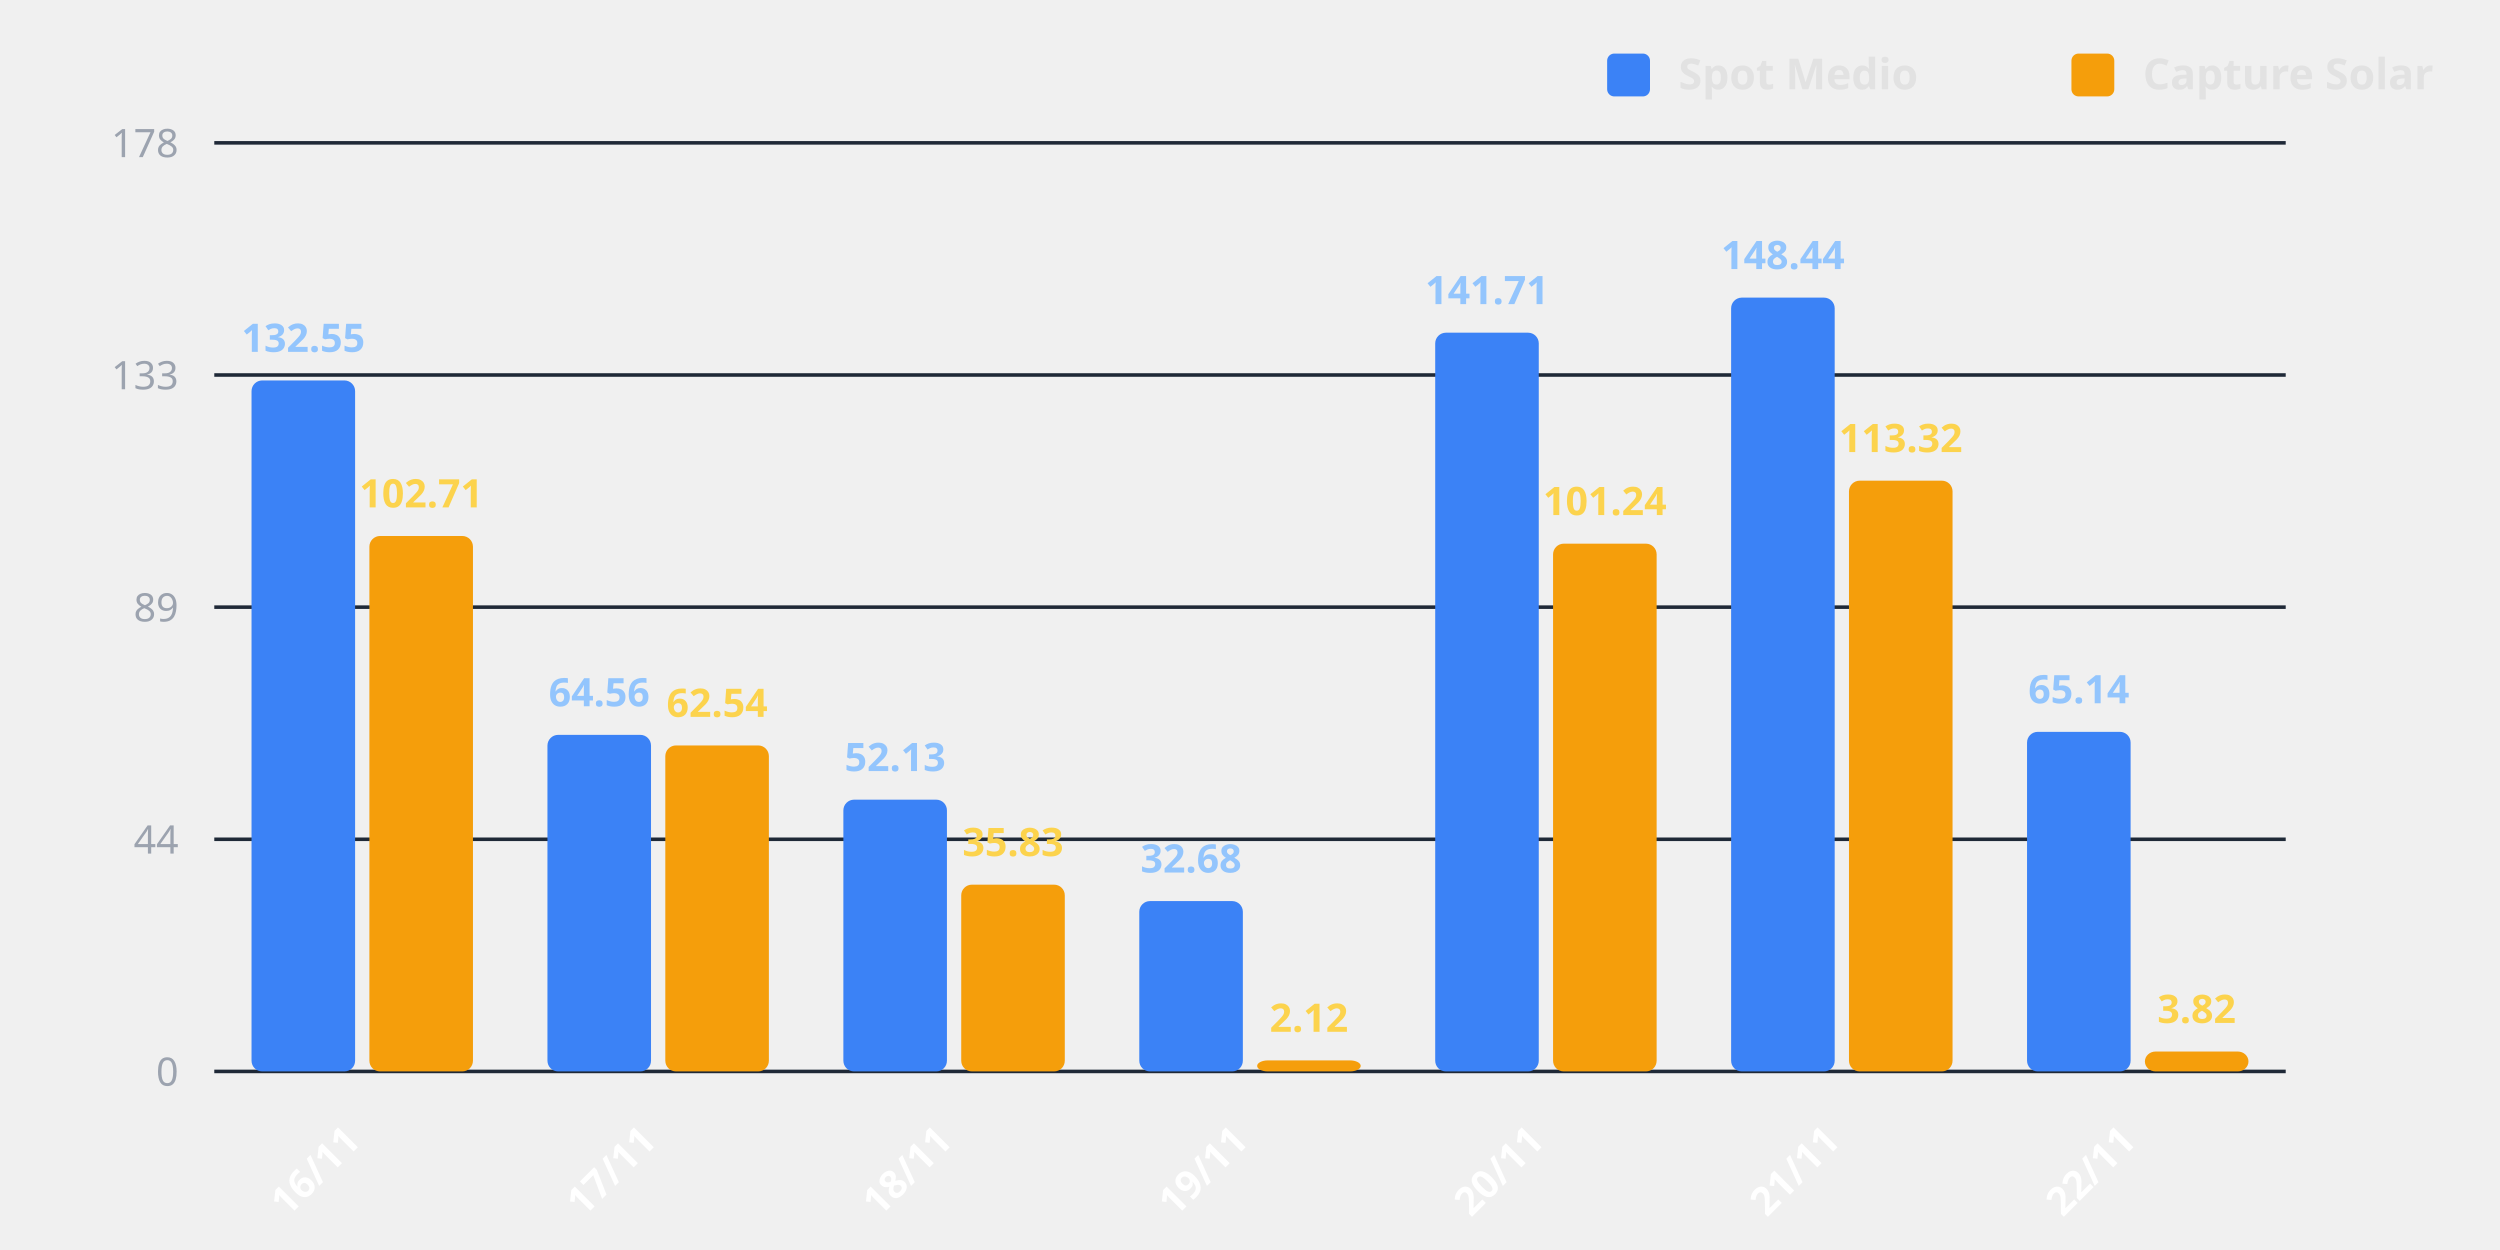
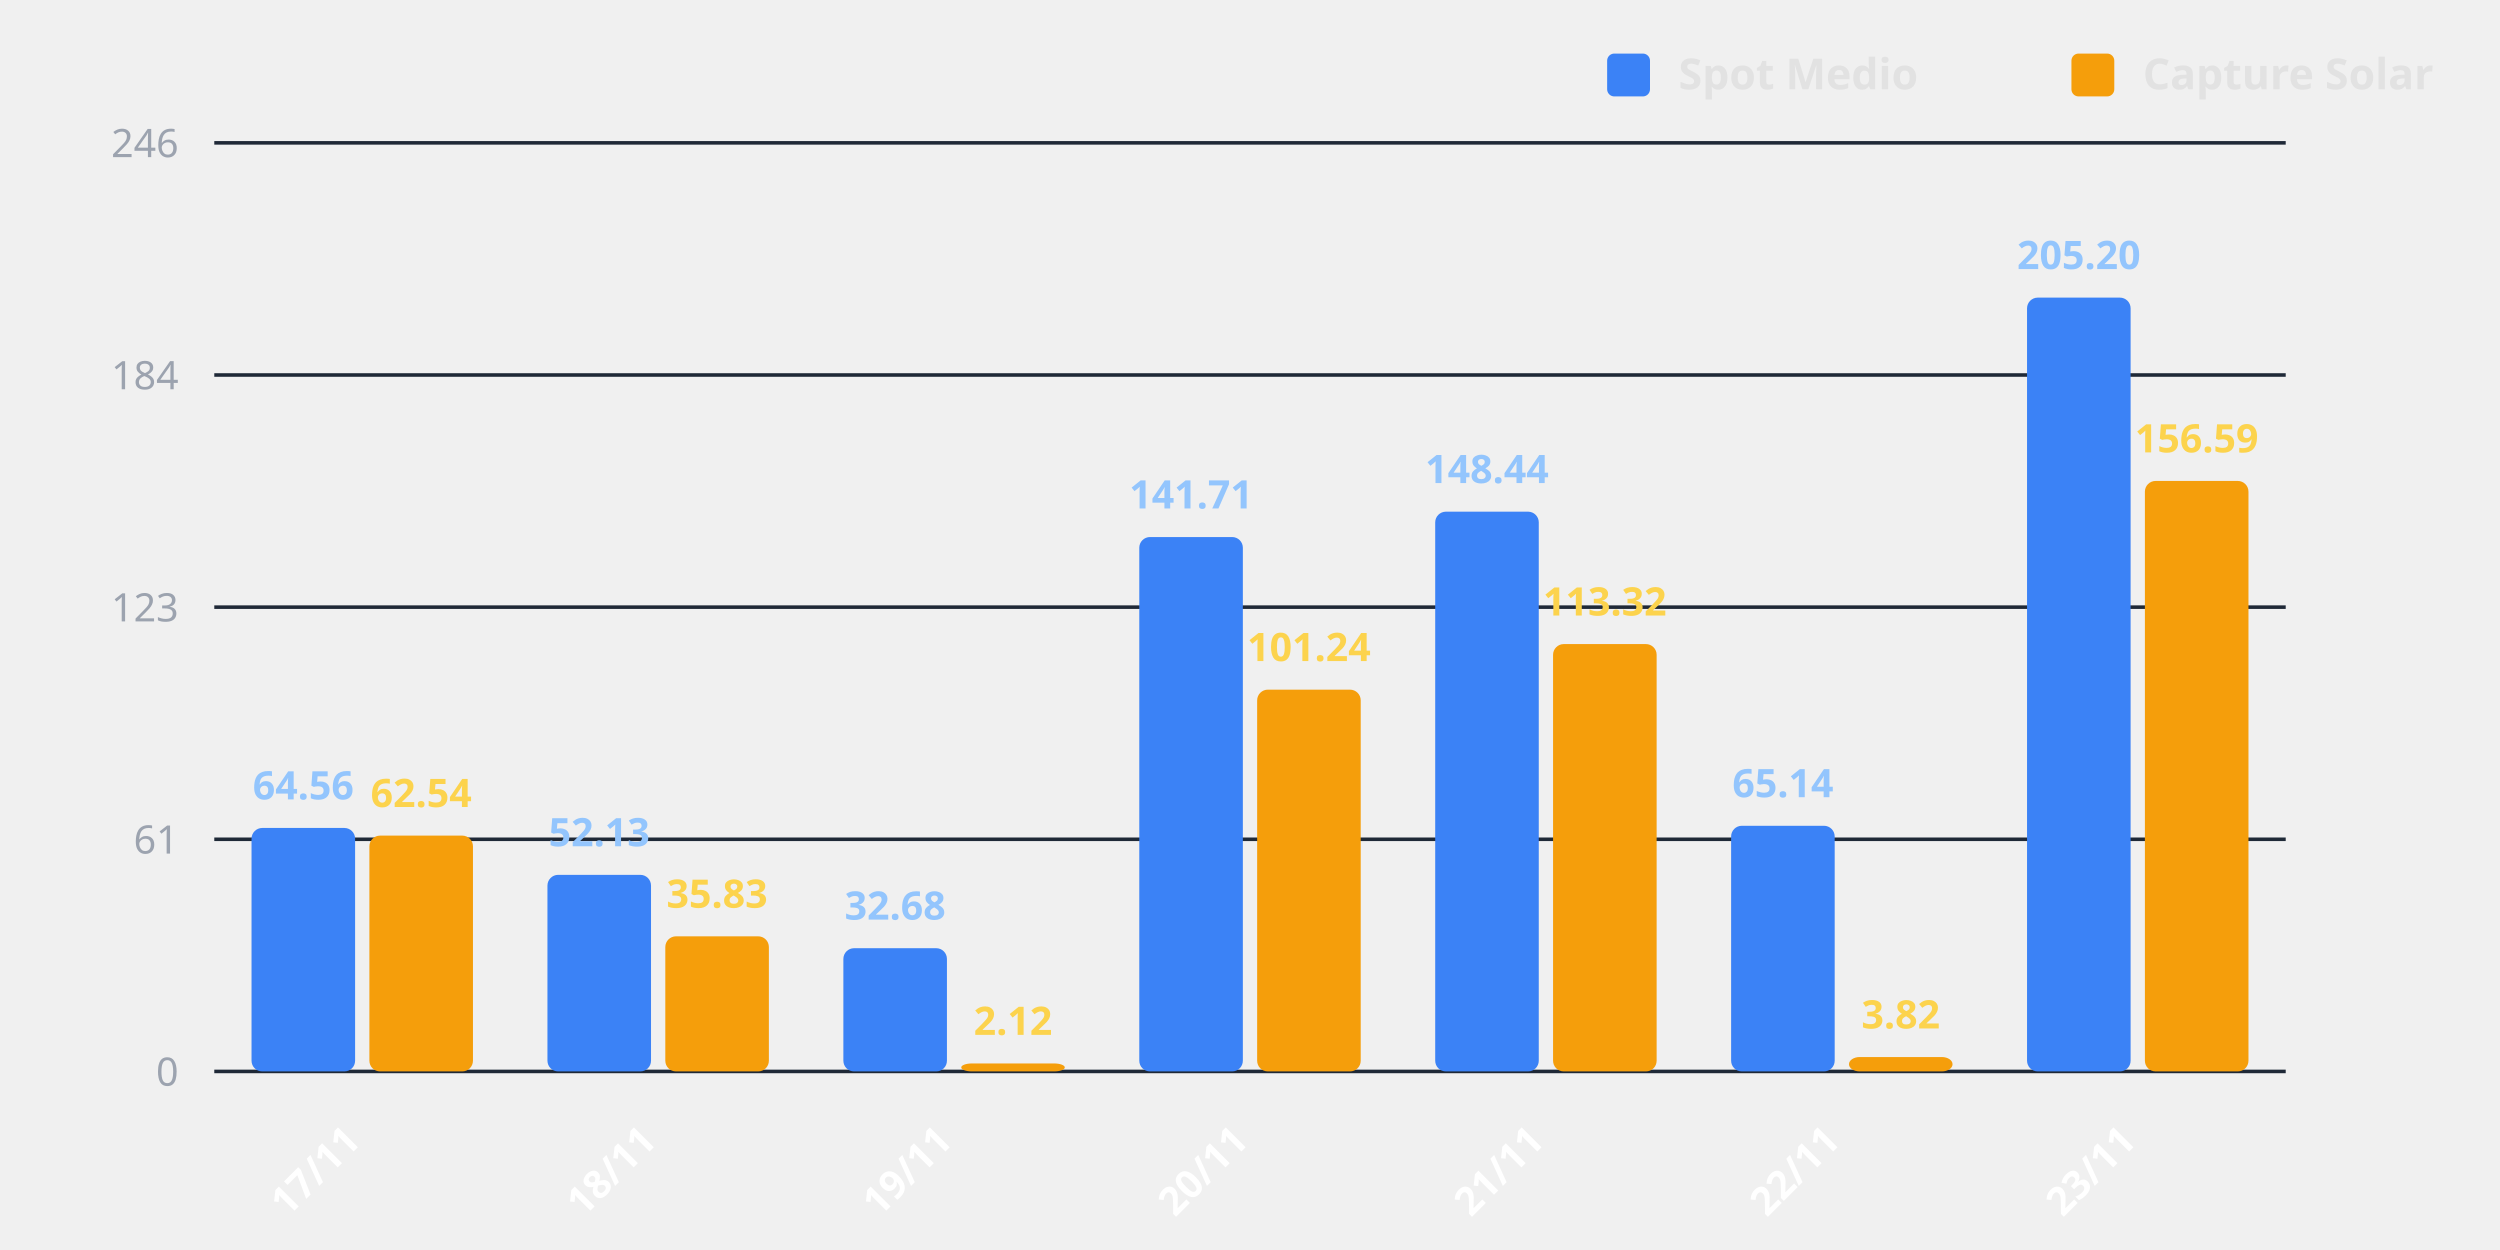
<svg xmlns="http://www.w3.org/2000/svg" viewBox="0 0 700 350" style="font-family: sans-serif; background-color: #0b0f19;">
  <rect x="450" y="15" width="12" height="12" fill="#3b82f6" rx="2" />
  <text x="470" y="25" font-size="12" fill="#e2e2e2" font-weight="bold">Spot Medio</text>
  <rect x="580" y="15" width="12" height="12" fill="#f59e0b" rx="2" />
  <text x="600" y="25" font-size="12" fill="#e2e2e2" font-weight="bold">Capture Solar</text>
  <line x1="60" y1="300.0" x2="640" y2="300.0" stroke="#1f2937" stroke-width="1" />
  <text x="50" y="304.0" text-anchor="end" font-size="11" fill="#9ca3af">0</text>
  <line x1="60" y1="235.0" x2="640" y2="235.0" stroke="#1f2937" stroke-width="1" />
-   <text x="50" y="239.0" text-anchor="end" font-size="11" fill="#9ca3af">44</text>
+   <text x="50" y="239.0" text-anchor="end" font-size="11" fill="#9ca3af">61</text>
  <line x1="60" y1="170.0" x2="640" y2="170.0" stroke="#1f2937" stroke-width="1" />
-   <text x="50" y="174.0" text-anchor="end" font-size="11" fill="#9ca3af">89</text>
+   <text x="50" y="174.0" text-anchor="end" font-size="11" fill="#9ca3af">123</text>
  <line x1="60" y1="105.0" x2="640" y2="105.0" stroke="#1f2937" stroke-width="1" />
-   <text x="50" y="109.0" text-anchor="end" font-size="11" fill="#9ca3af">133</text>
+   <text x="50" y="109.0" text-anchor="end" font-size="11" fill="#9ca3af">184</text>
  <line x1="60" y1="40.0" x2="640" y2="40.0" stroke="#1f2937" stroke-width="1" />
-   <text x="50" y="44.0" text-anchor="end" font-size="11" fill="#9ca3af">178</text>
-   <text x="101.429" y="320" text-anchor="end" transform="rotate(-45, 101.4286, 320)" font-size="11" font-weight="bold" fill="#ffffff">16/11</text>
-   <rect x="70.429" y="106.522" width="29.0" height="193.478" fill="#3b82f6" rx="3" />
-   <text x="84.929" y="98.522" text-anchor="middle" font-size="11" font-weight="bold" fill="#93c5fd">132.55</text>
-   <rect x="103.429" y="150.075" width="29.0" height="149.925" fill="#f59e0b" rx="3" />
-   <text x="117.929" y="142.075" text-anchor="middle" font-size="11" font-weight="bold" fill="#fcd34d">102.71</text>
-   <text x="184.286" y="320" text-anchor="end" transform="rotate(-45, 184.2857, 320)" font-size="11" font-weight="bold" fill="#ffffff">17/11</text>
-   <rect x="153.286" y="205.761" width="29.0" height="94.239" fill="#3b82f6" rx="3" />
-   <text x="167.786" y="197.761" text-anchor="middle" font-size="11" font-weight="bold" fill="#93c5fd">64.56</text>
-   <rect x="186.286" y="208.721" width="29.0" height="91.279" fill="#f59e0b" rx="3" />
-   <text x="200.786" y="200.721" text-anchor="middle" font-size="11" font-weight="bold" fill="#fcd34d">62.54</text>
-   <text x="267.143" y="320" text-anchor="end" transform="rotate(-45, 267.1429, 320)" font-size="11" font-weight="bold" fill="#ffffff">18/11</text>
-   <rect x="236.143" y="223.906" width="29.0" height="76.094" fill="#3b82f6" rx="3" />
-   <text x="250.643" y="215.906" text-anchor="middle" font-size="11" font-weight="bold" fill="#93c5fd">52.13</text>
-   <rect x="269.143" y="247.703" width="29.0" height="52.297" fill="#f59e0b" rx="3" />
-   <text x="283.643" y="239.703" text-anchor="middle" font-size="11" font-weight="bold" fill="#fcd34d">35.83</text>
-   <text x="350.0" y="320" text-anchor="end" transform="rotate(-45, 350.0, 320)" font-size="11" font-weight="bold" fill="#ffffff">19/11</text>
-   <rect x="319.0" y="252.302" width="29.0" height="47.698" fill="#3b82f6" rx="3" />
-   <text x="333.5" y="244.302" text-anchor="middle" font-size="11" font-weight="bold" fill="#93c5fd">32.68</text>
-   <rect x="352.0" y="296.912" width="29.0" height="3.088" fill="#f59e0b" rx="3" />
-   <text x="366.5" y="288.912" text-anchor="middle" font-size="11" font-weight="bold" fill="#fcd34d">2.12</text>
-   <text x="432.857" y="320" text-anchor="end" transform="rotate(-45, 432.8571, 320)" font-size="11" font-weight="bold" fill="#ffffff">20/11</text>
-   <rect x="401.857" y="93.153" width="29.0" height="206.847" fill="#3b82f6" rx="3" />
-   <text x="416.357" y="85.153" text-anchor="middle" font-size="11" font-weight="bold" fill="#93c5fd">141.71</text>
-   <rect x="434.857" y="152.226" width="29.0" height="147.774" fill="#f59e0b" rx="3" />
-   <text x="449.357" y="144.226" text-anchor="middle" font-size="11" font-weight="bold" fill="#fcd34d">101.24</text>
-   <text x="515.714" y="320" text-anchor="end" transform="rotate(-45, 515.7143, 320)" font-size="11" font-weight="bold" fill="#ffffff">21/11</text>
-   <rect x="484.714" y="83.333" width="29.0" height="216.667" fill="#3b82f6" rx="3" />
-   <text x="499.214" y="75.333" text-anchor="middle" font-size="11" font-weight="bold" fill="#93c5fd">148.44</text>
-   <rect x="517.714" y="134.587" width="29.0" height="165.413" fill="#f59e0b" rx="3" />
-   <text x="532.214" y="126.587" text-anchor="middle" font-size="11" font-weight="bold" fill="#fcd34d">113.32</text>
-   <text x="598.571" y="320" text-anchor="end" transform="rotate(-45, 598.5714, 320)" font-size="11" font-weight="bold" fill="#ffffff">22/11</text>
-   <rect x="567.571" y="204.915" width="29.0" height="95.085" fill="#3b82f6" rx="3" />
-   <text x="582.071" y="196.915" text-anchor="middle" font-size="11" font-weight="bold" fill="#93c5fd">65.14</text>
-   <rect x="600.571" y="294.428" width="29.0" height="5.572" fill="#f59e0b" rx="3" />
-   <text x="615.071" y="286.428" text-anchor="middle" font-size="11" font-weight="bold" fill="#fcd34d">3.82</text>
+   <text x="50" y="44.0" text-anchor="end" font-size="11" fill="#9ca3af">246</text>
+   <text x="101.429" y="320" text-anchor="end" transform="rotate(-45, 101.4286, 320)" font-size="11" font-weight="bold" fill="#ffffff">17/11</text>
+   <rect x="70.429" y="231.829" width="29.0" height="68.171" fill="#3b82f6" rx="3" />
+   <text x="84.929" y="223.829" text-anchor="middle" font-size="11" font-weight="bold" fill="#93c5fd">64.56</text>
+   <rect x="103.429" y="233.97" width="29.0" height="66.03" fill="#f59e0b" rx="3" />
+   <text x="117.929" y="225.97" text-anchor="middle" font-size="11" font-weight="bold" fill="#fcd34d">62.54</text>
+   <text x="184.286" y="320" text-anchor="end" transform="rotate(-45, 184.2857, 320)" font-size="11" font-weight="bold" fill="#ffffff">18/11</text>
+   <rect x="153.286" y="244.955" width="29.0" height="55.045" fill="#3b82f6" rx="3" />
+   <text x="167.786" y="236.955" text-anchor="middle" font-size="11" font-weight="bold" fill="#93c5fd">52.13</text>
+   <rect x="186.286" y="262.169" width="29.0" height="37.831" fill="#f59e0b" rx="3" />
+   <text x="200.786" y="254.169" text-anchor="middle" font-size="11" font-weight="bold" fill="#fcd34d">35.83</text>
+   <text x="267.143" y="320" text-anchor="end" transform="rotate(-45, 267.1429, 320)" font-size="11" font-weight="bold" fill="#ffffff">19/11</text>
+   <rect x="236.143" y="265.496" width="29.0" height="34.504" fill="#3b82f6" rx="3" />
+   <text x="250.643" y="257.496" text-anchor="middle" font-size="11" font-weight="bold" fill="#93c5fd">32.68</text>
+   <rect x="269.143" y="297.766" width="29.0" height="2.234" fill="#f59e0b" rx="3" />
+   <text x="283.643" y="289.766" text-anchor="middle" font-size="11" font-weight="bold" fill="#fcd34d">2.12</text>
+   <text x="350.0" y="320" text-anchor="end" transform="rotate(-45, 350.0, 320)" font-size="11" font-weight="bold" fill="#ffffff">20/11</text>
+   <rect x="319.0" y="150.37" width="29.0" height="149.63" fill="#3b82f6" rx="3" />
+   <text x="333.5" y="142.37" text-anchor="middle" font-size="11" font-weight="bold" fill="#93c5fd">141.71</text>
+   <rect x="352.0" y="193.102" width="29.0" height="106.898" fill="#f59e0b" rx="3" />
+   <text x="366.5" y="185.102" text-anchor="middle" font-size="11" font-weight="bold" fill="#fcd34d">101.24</text>
+   <text x="432.857" y="320" text-anchor="end" transform="rotate(-45, 432.8571, 320)" font-size="11" font-weight="bold" fill="#ffffff">21/11</text>
+   <rect x="401.857" y="143.267" width="29.0" height="156.733" fill="#3b82f6" rx="3" />
+   <text x="416.357" y="135.267" text-anchor="middle" font-size="11" font-weight="bold" fill="#93c5fd">148.44</text>
+   <rect x="434.857" y="180.343" width="29.0" height="119.657" fill="#f59e0b" rx="3" />
+   <text x="449.357" y="172.343" text-anchor="middle" font-size="11" font-weight="bold" fill="#fcd34d">113.32</text>
+   <text x="515.714" y="320" text-anchor="end" transform="rotate(-45, 515.7143, 320)" font-size="11" font-weight="bold" fill="#ffffff">22/11</text>
+   <rect x="484.714" y="231.217" width="29.0" height="68.783" fill="#3b82f6" rx="3" />
+   <text x="499.214" y="223.217" text-anchor="middle" font-size="11" font-weight="bold" fill="#93c5fd">65.14</text>
+   <rect x="517.714" y="295.97" width="29.0" height="4.03" fill="#f59e0b" rx="3" />
+   <text x="532.214" y="287.97" text-anchor="middle" font-size="11" font-weight="bold" fill="#fcd34d">3.82</text>
+   <text x="598.571" y="320" text-anchor="end" transform="rotate(-45, 598.5714, 320)" font-size="11" font-weight="bold" fill="#ffffff">23/11</text>
+   <rect x="567.571" y="83.333" width="29.0" height="216.667" fill="#3b82f6" rx="3" />
+   <text x="582.071" y="75.333" text-anchor="middle" font-size="11" font-weight="bold" fill="#93c5fd">205.20</text>
+   <rect x="600.571" y="134.664" width="29.0" height="165.336" fill="#f59e0b" rx="3" />
+   <text x="615.071" y="126.664" text-anchor="middle" font-size="11" font-weight="bold" fill="#fcd34d">156.59</text>
</svg>
